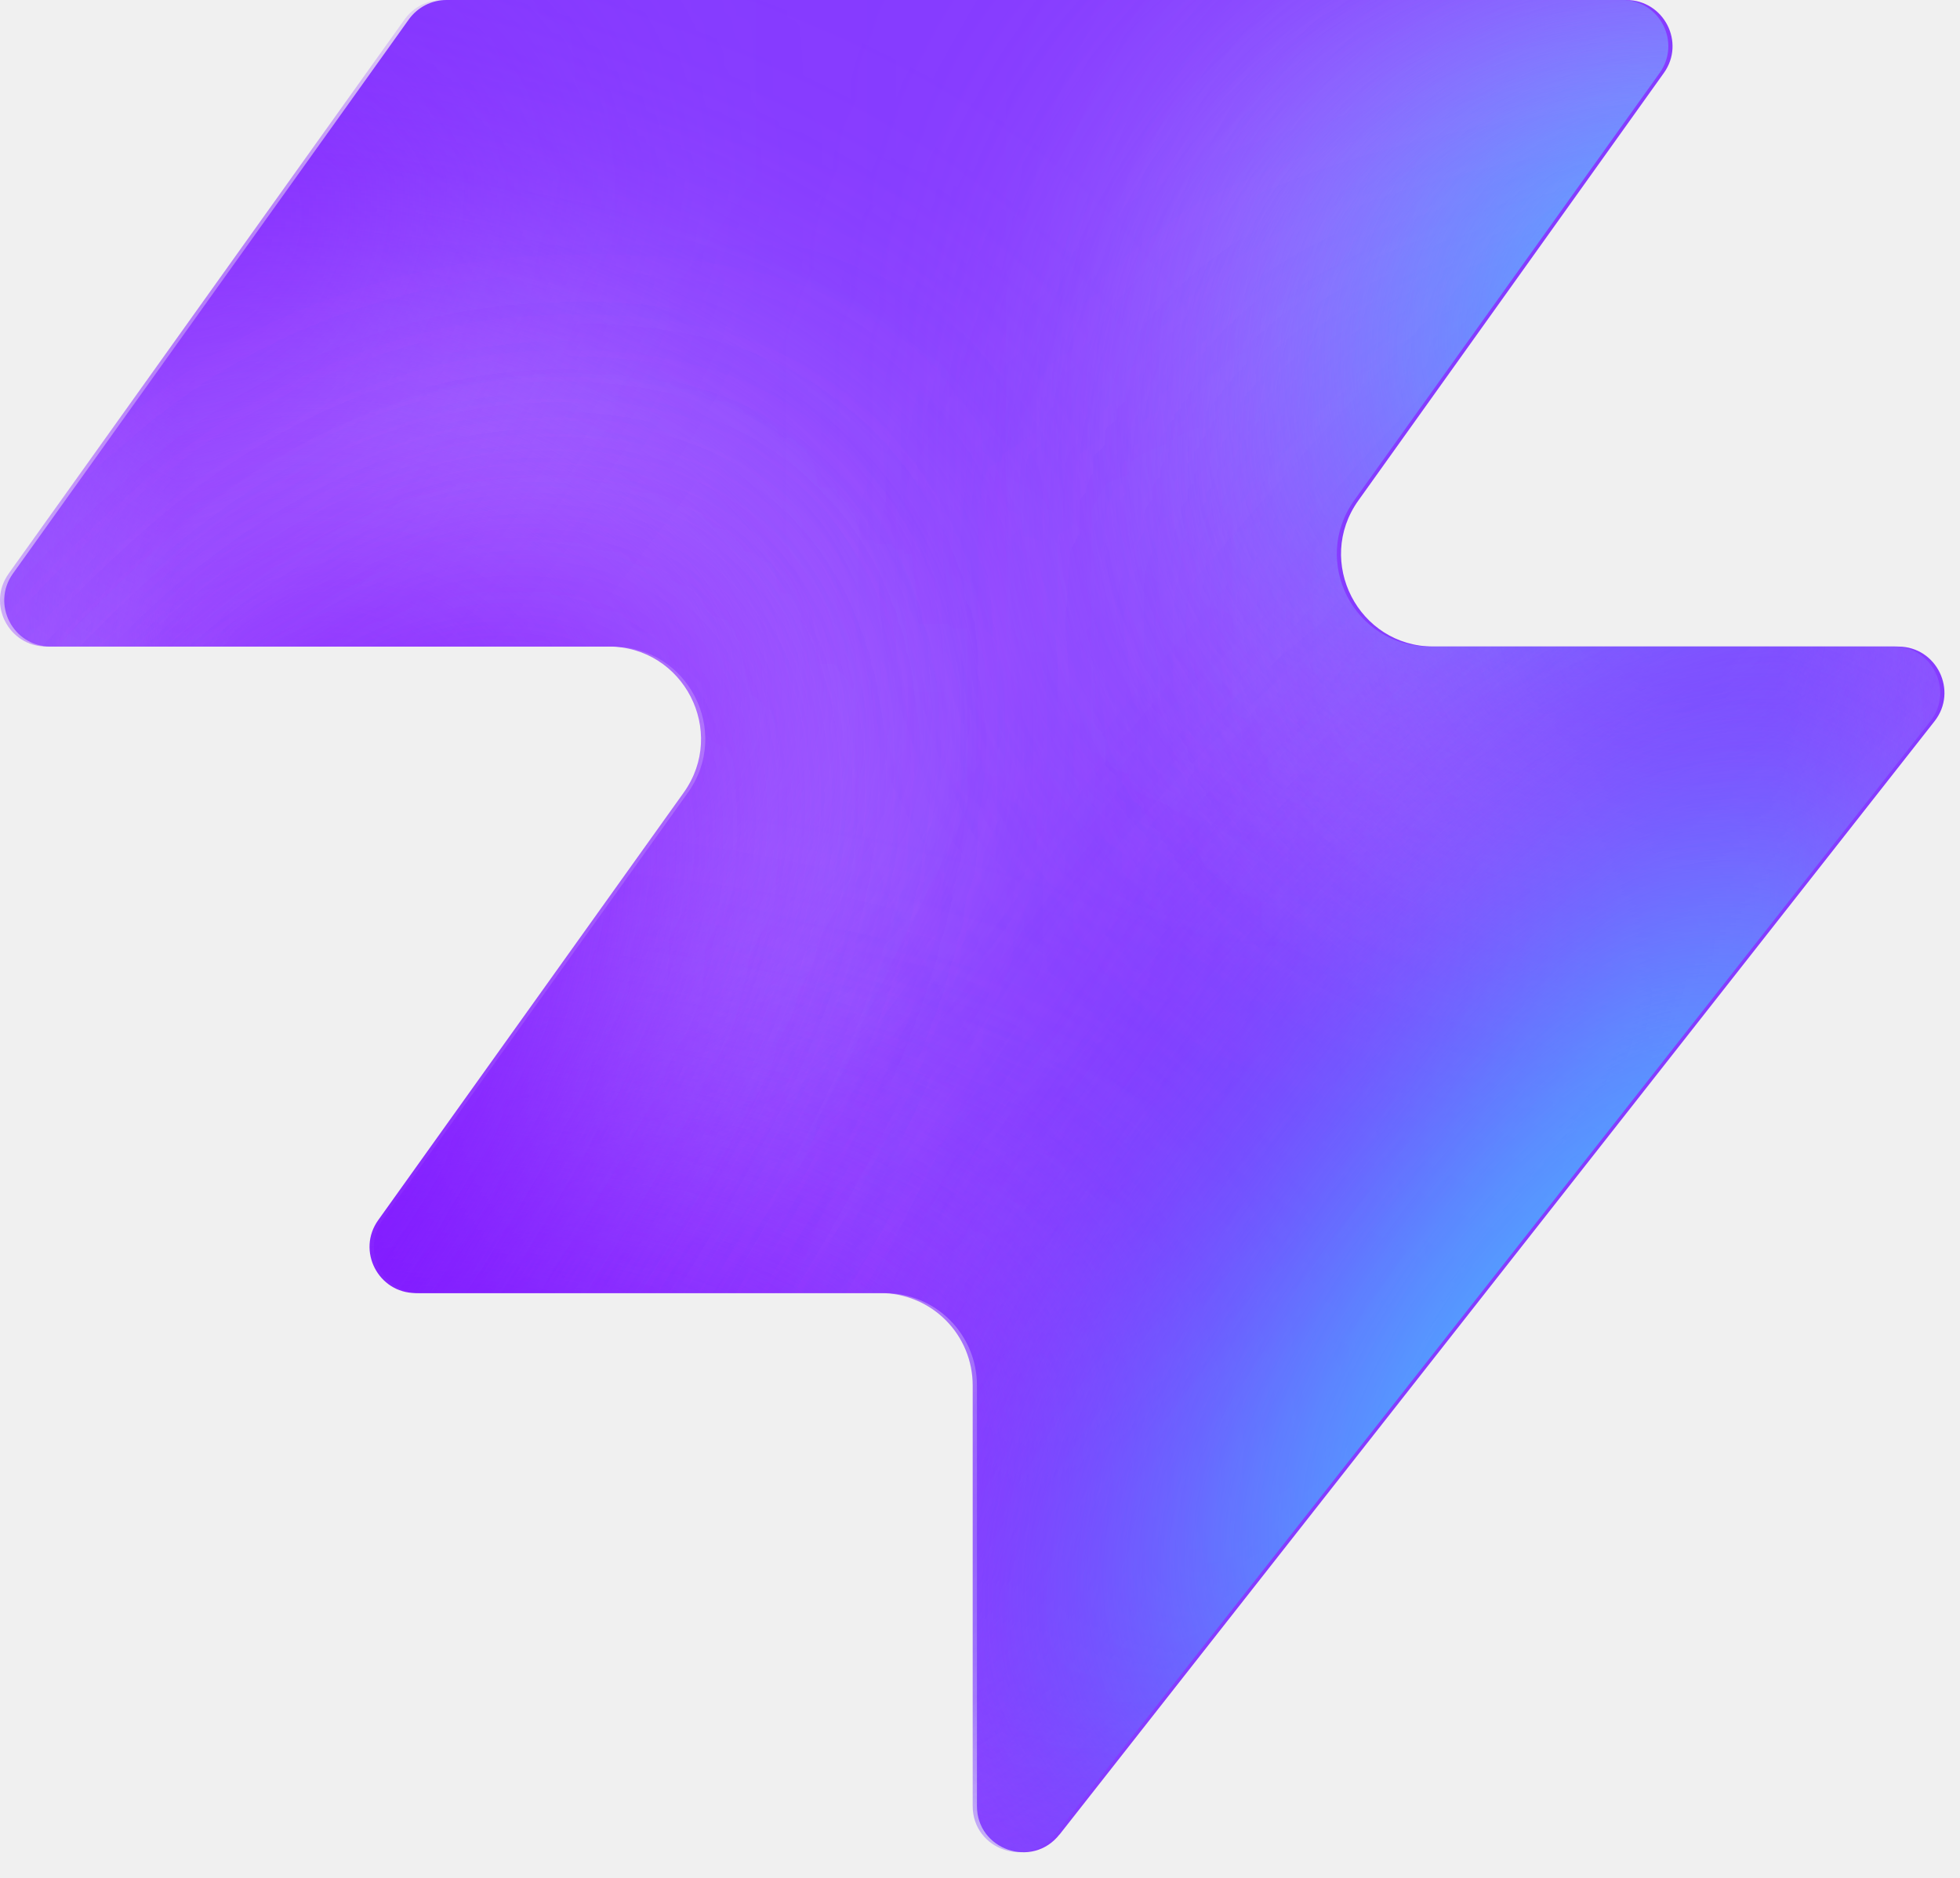
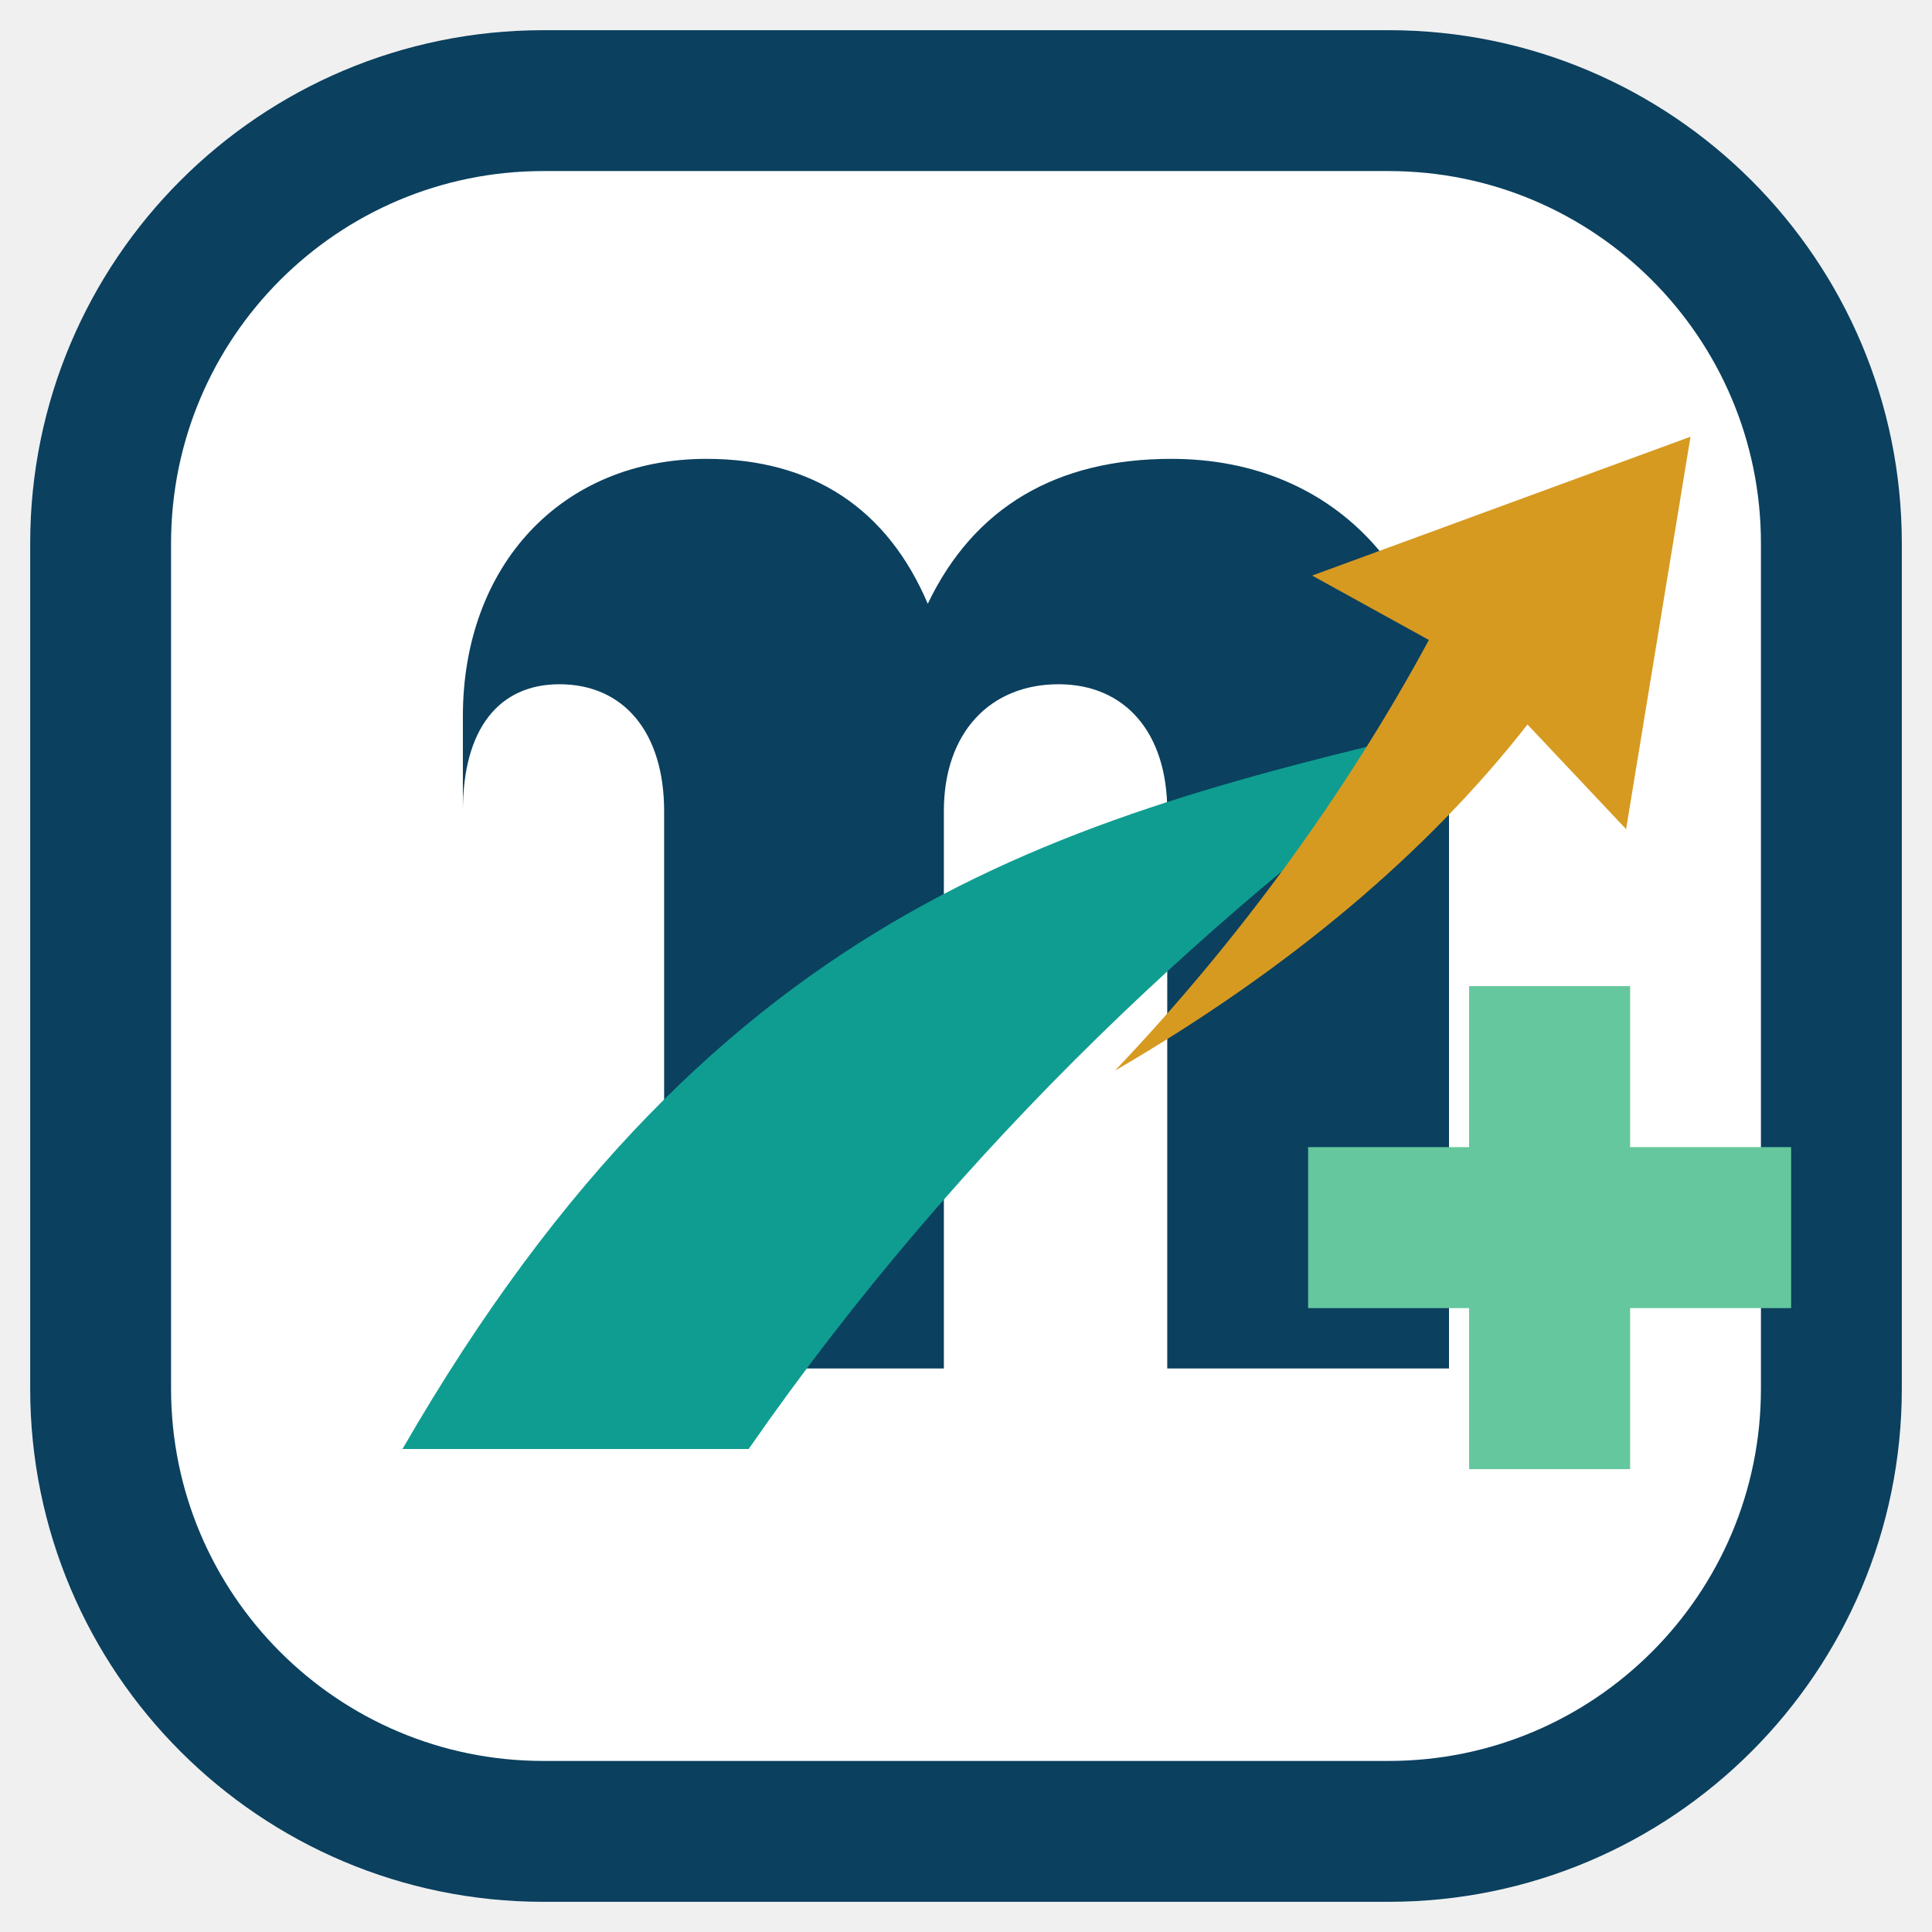
- <svg xmlns="http://www.w3.org/2000/svg" width="48" height="46" fill="none" viewBox="0 0 48 46">
-   <path fill="#863bff" d="M25.946 44.938c-.664.845-2.021.375-2.021-.698V33.937a2.26 2.26 0 0 0-2.262-2.262H10.287c-.92 0-1.456-1.04-.92-1.788l7.48-10.471c1.07-1.497 0-3.578-1.842-3.578H1.237c-.92 0-1.456-1.04-.92-1.788L10.013.474c.214-.297.556-.474.92-.474h28.894c.92 0 1.456 1.04.92 1.788l-7.48 10.471c-1.07 1.498 0 3.579 1.842 3.579h11.377c.943 0 1.473 1.088.89 1.83L25.947 44.94z" style="fill:#863bff;fill:color(display-p3 .525 .23 1);fill-opacity:1" />
-   <mask id="a" width="48" height="46" x="0" y="0" maskUnits="userSpaceOnUse" style="mask-type:alpha">
-     <path fill="#000" d="M25.842 44.938c-.664.844-2.021.375-2.021-.698V33.937a2.26 2.26 0 0 0-2.262-2.262H10.183c-.92 0-1.456-1.04-.92-1.788l7.48-10.471c1.07-1.498 0-3.579-1.842-3.579H1.133c-.92 0-1.456-1.04-.92-1.787L9.91.473c.214-.297.556-.474.92-.474h28.894c.92 0 1.456 1.04.92 1.788l-7.48 10.471c-1.07 1.498 0 3.578 1.842 3.578h11.377c.943 0 1.473 1.088.89 1.832L25.843 44.94z" style="fill:#000;fill-opacity:1" />
-   </mask>
-   <g mask="url(#a)">
-     <g filter="url(#b)">
-       <ellipse cx="5.508" cy="14.704" fill="#ede6ff" rx="5.508" ry="14.704" style="fill:#ede6ff;fill:color(display-p3 .927 .903 1);fill-opacity:1" transform="matrix(.00324 1 1 -.00324 -4.47 31.516)" />
-     </g>
-     <g filter="url(#c)">
-       <ellipse cx="10.399" cy="29.851" fill="#ede6ff" rx="10.399" ry="29.851" style="fill:#ede6ff;fill:color(display-p3 .927 .903 1);fill-opacity:1" transform="matrix(.00324 1 1 -.00324 -39.328 7.883)" />
-     </g>
-     <g filter="url(#d)">
-       <ellipse cx="5.508" cy="30.487" fill="#7e14ff" rx="5.508" ry="30.487" style="fill:#7e14ff;fill:color(display-p3 .492 .077 1);fill-opacity:1" transform="rotate(89.814 -25.913 -14.639)scale(1 -1)" />
-     </g>
-     <g filter="url(#e)">
-       <ellipse cx="5.508" cy="30.599" fill="#7e14ff" rx="5.508" ry="30.599" style="fill:#7e14ff;fill:color(display-p3 .492 .077 1);fill-opacity:1" transform="rotate(89.814 -32.644 -3.334)scale(1 -1)" />
-     </g>
-     <g filter="url(#f)">
-       <ellipse cx="5.508" cy="30.599" fill="#7e14ff" rx="5.508" ry="30.599" style="fill:#7e14ff;fill:color(display-p3 .492 .077 1);fill-opacity:1" transform="matrix(.00324 1 1 -.00324 -34.34 30.47)" />
-     </g>
-     <g filter="url(#g)">
-       <ellipse cx="14.072" cy="22.078" fill="#ede6ff" rx="14.072" ry="22.078" style="fill:#ede6ff;fill:color(display-p3 .927 .903 1);fill-opacity:1" transform="rotate(93.35 24.506 48.493)scale(-1 1)" />
-     </g>
-     <g filter="url(#h)">
-       <ellipse cx="3.47" cy="21.501" fill="#7e14ff" rx="3.47" ry="21.501" style="fill:#7e14ff;fill:color(display-p3 .492 .077 1);fill-opacity:1" transform="rotate(89.009 28.708 47.59)scale(-1 1)" />
-     </g>
-     <g filter="url(#i)">
-       <ellipse cx="3.47" cy="21.501" fill="#7e14ff" rx="3.47" ry="21.501" style="fill:#7e14ff;fill:color(display-p3 .492 .077 1);fill-opacity:1" transform="rotate(89.009 28.708 47.59)scale(-1 1)" />
-     </g>
-     <g filter="url(#j)">
-       <ellipse cx=".387" cy="8.972" fill="#7e14ff" rx="4.407" ry="29.108" style="fill:#7e14ff;fill:color(display-p3 .492 .077 1);fill-opacity:1" transform="rotate(39.51 .387 8.972)" />
-     </g>
-     <g filter="url(#k)">
-       <ellipse cx="47.523" cy="-6.092" fill="#7e14ff" rx="4.407" ry="29.108" style="fill:#7e14ff;fill:color(display-p3 .492 .077 1);fill-opacity:1" transform="rotate(37.892 47.523 -6.092)" />
-     </g>
-     <g filter="url(#l)">
-       <ellipse cx="41.412" cy="6.333" fill="#47bfff" rx="5.971" ry="9.665" style="fill:#47bfff;fill:color(display-p3 .28 .748 1);fill-opacity:1" transform="rotate(37.892 41.412 6.333)" />
-     </g>
-     <g filter="url(#m)">
-       <ellipse cx="-1.879" cy="38.332" fill="#7e14ff" rx="4.407" ry="29.108" style="fill:#7e14ff;fill:color(display-p3 .492 .077 1);fill-opacity:1" transform="rotate(37.892 -1.88 38.332)" />
-     </g>
-     <g filter="url(#n)">
-       <ellipse cx="-1.879" cy="38.332" fill="#7e14ff" rx="4.407" ry="29.108" style="fill:#7e14ff;fill:color(display-p3 .492 .077 1);fill-opacity:1" transform="rotate(37.892 -1.88 38.332)" />
-     </g>
-     <g filter="url(#o)">
-       <ellipse cx="35.651" cy="29.907" fill="#7e14ff" rx="4.407" ry="29.108" style="fill:#7e14ff;fill:color(display-p3 .492 .077 1);fill-opacity:1" transform="rotate(37.892 35.651 29.907)" />
-     </g>
-     <g filter="url(#p)">
-       <ellipse cx="38.418" cy="32.4" fill="#47bfff" rx="5.971" ry="15.297" style="fill:#47bfff;fill:color(display-p3 .28 .748 1);fill-opacity:1" transform="rotate(37.892 38.418 32.4)" />
-     </g>
-   </g>
-   <defs>
-     <filter id="b" width="60.045" height="41.654" x="-19.77" y="16.149" color-interpolation-filters="sRGB" filterUnits="userSpaceOnUse">
-       <feFlood flood-opacity="0" result="BackgroundImageFix" />
-       <feBlend in="SourceGraphic" in2="BackgroundImageFix" result="shape" />
-       <feGaussianBlur result="effect1_foregroundBlur_2002_17158" stdDeviation="7.659" />
-     </filter>
-     <filter id="c" width="90.34" height="51.437" x="-54.613" y="-7.533" color-interpolation-filters="sRGB" filterUnits="userSpaceOnUse">
-       <feFlood flood-opacity="0" result="BackgroundImageFix" />
-       <feBlend in="SourceGraphic" in2="BackgroundImageFix" result="shape" />
-       <feGaussianBlur result="effect1_foregroundBlur_2002_17158" stdDeviation="7.659" />
-     </filter>
-     <filter id="d" width="79.355" height="29.4" x="-49.64" y="2.03" color-interpolation-filters="sRGB" filterUnits="userSpaceOnUse">
-       <feFlood flood-opacity="0" result="BackgroundImageFix" />
-       <feBlend in="SourceGraphic" in2="BackgroundImageFix" result="shape" />
-       <feGaussianBlur result="effect1_foregroundBlur_2002_17158" stdDeviation="4.596" />
-     </filter>
-     <filter id="e" width="79.579" height="29.4" x="-45.045" y="20.029" color-interpolation-filters="sRGB" filterUnits="userSpaceOnUse">
-       <feFlood flood-opacity="0" result="BackgroundImageFix" />
-       <feBlend in="SourceGraphic" in2="BackgroundImageFix" result="shape" />
-       <feGaussianBlur result="effect1_foregroundBlur_2002_17158" stdDeviation="4.596" />
-     </filter>
-     <filter id="f" width="79.579" height="29.4" x="-43.513" y="21.178" color-interpolation-filters="sRGB" filterUnits="userSpaceOnUse">
-       <feFlood flood-opacity="0" result="BackgroundImageFix" />
-       <feBlend in="SourceGraphic" in2="BackgroundImageFix" result="shape" />
-       <feGaussianBlur result="effect1_foregroundBlur_2002_17158" stdDeviation="4.596" />
-     </filter>
-     <filter id="g" width="74.749" height="58.852" x="15.756" y="-17.901" color-interpolation-filters="sRGB" filterUnits="userSpaceOnUse">
-       <feFlood flood-opacity="0" result="BackgroundImageFix" />
-       <feBlend in="SourceGraphic" in2="BackgroundImageFix" result="shape" />
-       <feGaussianBlur result="effect1_foregroundBlur_2002_17158" stdDeviation="7.659" />
-     </filter>
-     <filter id="h" width="61.377" height="25.362" x="23.548" y="2.284" color-interpolation-filters="sRGB" filterUnits="userSpaceOnUse">
-       <feFlood flood-opacity="0" result="BackgroundImageFix" />
-       <feBlend in="SourceGraphic" in2="BackgroundImageFix" result="shape" />
-       <feGaussianBlur result="effect1_foregroundBlur_2002_17158" stdDeviation="4.596" />
-     </filter>
-     <filter id="i" width="61.377" height="25.362" x="23.548" y="2.284" color-interpolation-filters="sRGB" filterUnits="userSpaceOnUse">
-       <feFlood flood-opacity="0" result="BackgroundImageFix" />
-       <feBlend in="SourceGraphic" in2="BackgroundImageFix" result="shape" />
-       <feGaussianBlur result="effect1_foregroundBlur_2002_17158" stdDeviation="4.596" />
-     </filter>
-     <filter id="j" width="56.045" height="63.649" x="-27.636" y="-22.853" color-interpolation-filters="sRGB" filterUnits="userSpaceOnUse">
-       <feFlood flood-opacity="0" result="BackgroundImageFix" />
-       <feBlend in="SourceGraphic" in2="BackgroundImageFix" result="shape" />
-       <feGaussianBlur result="effect1_foregroundBlur_2002_17158" stdDeviation="4.596" />
-     </filter>
-     <filter id="k" width="54.814" height="64.646" x="20.116" y="-38.415" color-interpolation-filters="sRGB" filterUnits="userSpaceOnUse">
-       <feFlood flood-opacity="0" result="BackgroundImageFix" />
-       <feBlend in="SourceGraphic" in2="BackgroundImageFix" result="shape" />
-       <feGaussianBlur result="effect1_foregroundBlur_2002_17158" stdDeviation="4.596" />
-     </filter>
-     <filter id="l" width="33.541" height="35.313" x="24.641" y="-11.323" color-interpolation-filters="sRGB" filterUnits="userSpaceOnUse">
-       <feFlood flood-opacity="0" result="BackgroundImageFix" />
-       <feBlend in="SourceGraphic" in2="BackgroundImageFix" result="shape" />
-       <feGaussianBlur result="effect1_foregroundBlur_2002_17158" stdDeviation="4.596" />
-     </filter>
-     <filter id="m" width="54.814" height="64.646" x="-29.286" y="6.009" color-interpolation-filters="sRGB" filterUnits="userSpaceOnUse">
-       <feFlood flood-opacity="0" result="BackgroundImageFix" />
-       <feBlend in="SourceGraphic" in2="BackgroundImageFix" result="shape" />
-       <feGaussianBlur result="effect1_foregroundBlur_2002_17158" stdDeviation="4.596" />
-     </filter>
-     <filter id="n" width="54.814" height="64.646" x="-29.286" y="6.009" color-interpolation-filters="sRGB" filterUnits="userSpaceOnUse">
-       <feFlood flood-opacity="0" result="BackgroundImageFix" />
-       <feBlend in="SourceGraphic" in2="BackgroundImageFix" result="shape" />
-       <feGaussianBlur result="effect1_foregroundBlur_2002_17158" stdDeviation="4.596" />
-     </filter>
-     <filter id="o" width="54.814" height="64.646" x="8.244" y="-2.416" color-interpolation-filters="sRGB" filterUnits="userSpaceOnUse">
-       <feFlood flood-opacity="0" result="BackgroundImageFix" />
-       <feBlend in="SourceGraphic" in2="BackgroundImageFix" result="shape" />
-       <feGaussianBlur result="effect1_foregroundBlur_2002_17158" stdDeviation="4.596" />
-     </filter>
-     <filter id="p" width="39.409" height="43.623" x="18.713" y="10.588" color-interpolation-filters="sRGB" filterUnits="userSpaceOnUse">
-       <feFlood flood-opacity="0" result="BackgroundImageFix" />
-       <feBlend in="SourceGraphic" in2="BackgroundImageFix" result="shape" />
-       <feGaussianBlur result="effect1_foregroundBlur_2002_17158" stdDeviation="4.596" />
-     </filter>
-   </defs>
+ <svg xmlns="http://www.w3.org/2000/svg" width="96" height="96" fill="none" viewBox="0 0 96 96">
+   <rect width="86" height="86" x="5" y="5" fill="#fff" rx="22" />
+   <rect width="86" height="86" x="5" y="5" stroke="#0B405F" stroke-width="7" rx="22" />
+   <path fill="#0B405F" d="M23 68V35.6c0-7.5 4.9-12.8 12.1-12.8 5.3 0 9 2.5 11 7.2 2.3-4.8 6.4-7.2 12.1-7.2C66.5 22.8 72 28.9 72 38v30H58V40.3c0-3.9-2.1-6.3-5.4-6.3-3.4 0-5.7 2.4-5.7 6.3V68H33V40.3c0-3.9-2-6.3-5.2-6.3-3 0-4.8 2.2-4.8 6.3V68Z" />
+   <path fill="#0F9D91" d="M20 72c15.8-27.4 33.4-31.5 53.4-36.2C60.7 44.9 47.9 56.6 37.2 72H20Z" />
+   <path fill="#D69A21" d="M65.2 28.6 84 21.7l-3.2 19.5-4.9-5.2c-5 6.4-11.9 12.2-20.5 17.2 6.1-6.4 11.5-13.8 15.6-21.4l-5.8-3.2Z" />
+   <path fill="#65C79D" d="M65 57h8v-8h8v8h8v8h-8v8h-8v-8h-8v-8Z" />
</svg>
